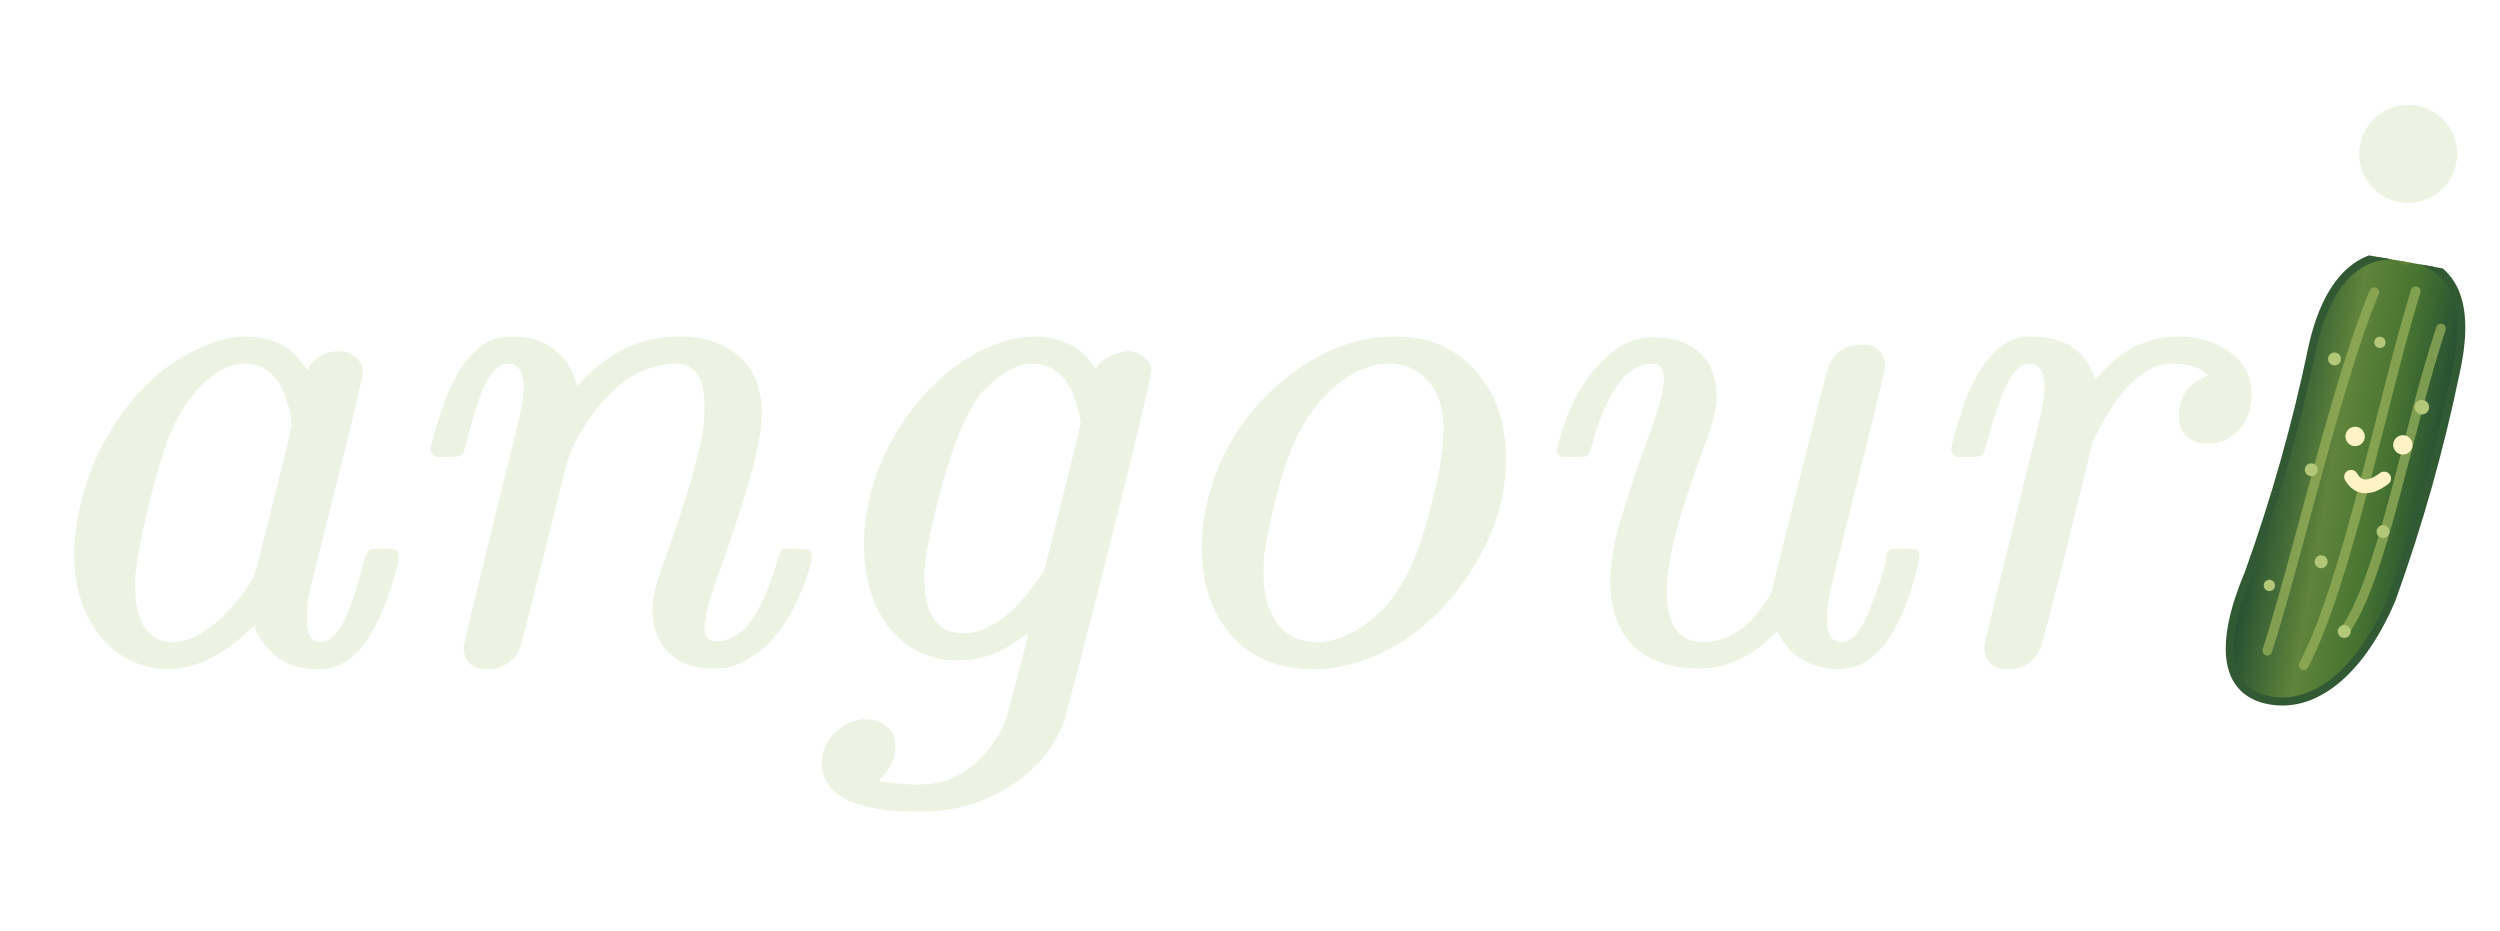
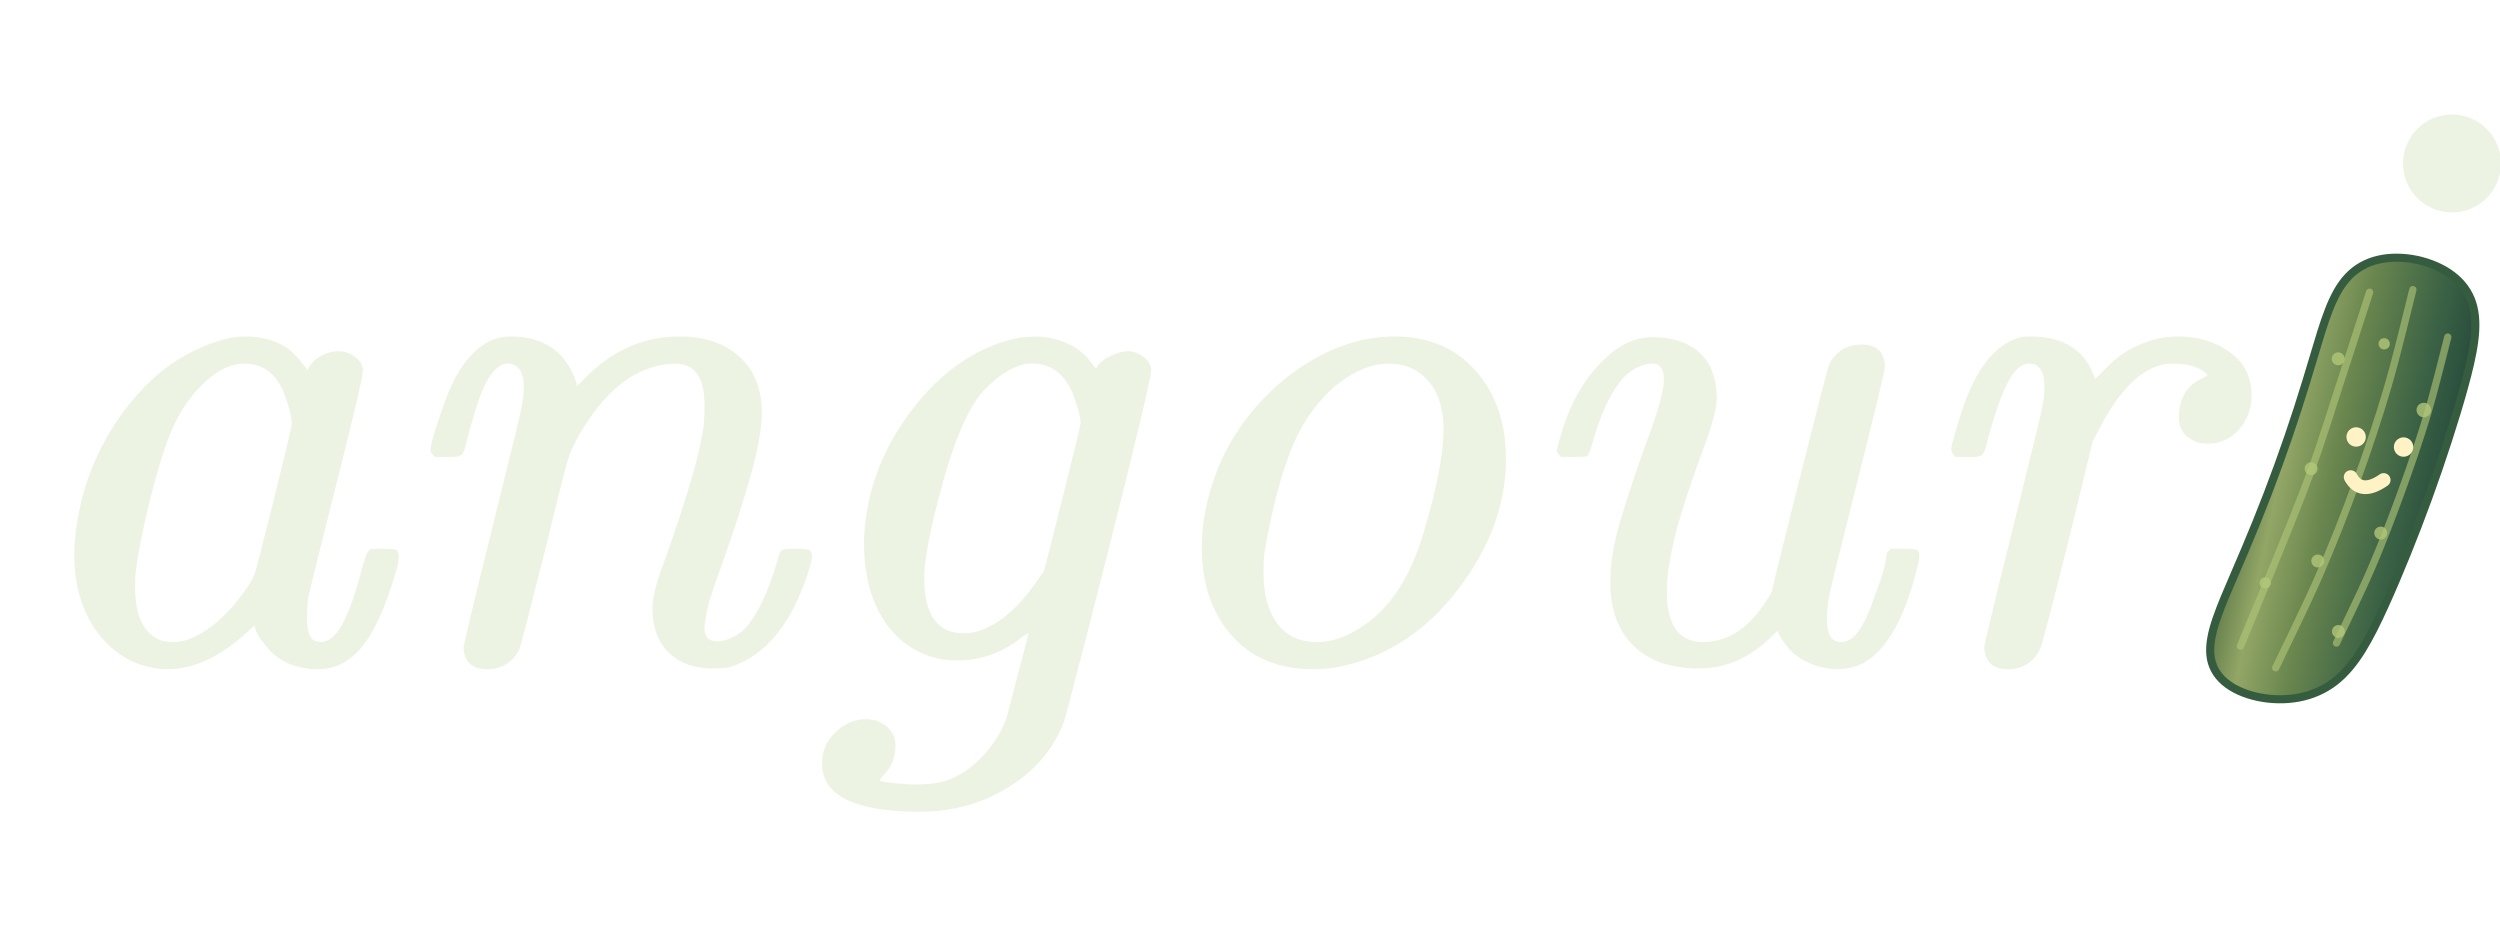
<svg xmlns="http://www.w3.org/2000/svg" viewBox="0 0 102.094 38" role="img" aria-labelledby="title">
-   <defs>
-     <clipPath id="logo-tip">
-       <rect x="0" y="8.96" width="64" height="55.04" />
-     </clipPath>
-   </defs>
  <path d="M13.830 14.340Q14.190 14.340 14.505 14.580Q14.820 14.820 14.820 15.150Q14.820 15.480 13.755 19.695Q12.690 23.910 12.600 24.360Q12.540 24.600 12.540 25.260Q12.540 26.130 12.930 26.190Q13.320 26.310 13.680 25.920Q14.250 25.320 14.820 23.070Q15 22.470 15.120 22.440Q15.210 22.410 15.480 22.410L15.630 22.410Q16.140 22.410 16.200 22.470Q16.350 22.590 16.230 23.130Q15.510 25.710 14.580 26.640Q13.890 27.330 13.020 27.330Q11.580 27.330 10.830 26.340Q10.410 25.830 10.410 25.560L10.380 25.560Q10.350 25.590 10.260 25.665Q10.170 25.740 10.110 25.800Q8.460 27.330 6.840 27.330Q6.300 27.330 5.760 27.150Q4.530 26.730 3.780 25.530Q3.030 24.330 3.030 22.620Q3.030 21.720 3.330 20.430Q3.840 18.420 5.085 16.755Q6.330 15.090 7.950 14.310Q9.150 13.740 9.990 13.740Q11.100 13.740 11.820 14.280Q12.090 14.490 12.570 15.120Q12.660 14.820 13.035 14.580Q13.410 14.340 13.830 14.340M11.640 16.170Q11.160 14.850 9.990 14.850Q9.060 14.850 8.130 15.840Q7.470 16.530 7.035 17.520Q6.600 18.510 6.090 20.550Q5.520 22.950 5.520 23.760L5.520 24Q5.520 25.410 6.210 25.950Q6.540 26.220 7.050 26.220Q7.620 26.220 8.220 25.860Q9.090 25.350 9.900 24.270Q10.290 23.730 10.395 23.445Q10.500 23.160 11.160 20.490Q11.910 17.490 11.910 17.310Q11.910 16.920 11.640 16.170M28.770 16.530Q28.770 14.850 27.570 14.850Q27.330 14.850 27.180 14.880Q25.170 15.150 23.670 17.730Q23.340 18.300 23.190 18.780Q23.040 19.260 22.260 22.470Q21.300 26.280 21.210 26.520Q20.790 27.330 19.890 27.330Q18.990 27.330 18.930 26.460Q18.930 26.280 20.115 21.510Q21.300 16.740 21.300 16.620Q21.390 16.200 21.390 15.840Q21.390 14.850 20.730 14.850Q20.220 14.850 19.770 15.780Q19.440 16.500 18.960 18.390Q18.930 18.450 18.900 18.510Q18.840 18.660 18.450 18.660Q18.330 18.660 18.270 18.660L17.760 18.660Q17.580 18.480 17.580 18.390Q17.580 18.060 18.060 16.710Q18.570 15.180 19.260 14.490Q19.950 13.740 20.850 13.740Q22.740 13.740 23.430 15.330Q23.490 15.510 23.550 15.660L23.550 15.780L23.940 15.390Q25.590 13.740 27.750 13.740Q29.280 13.740 30.195 14.565Q31.110 15.390 31.110 16.860Q31.110 17.700 30.750 19.080Q30.270 20.850 29.400 23.280Q28.890 24.660 28.830 25.170Q28.770 25.530 28.770 25.650Q28.770 26.190 29.280 26.190Q29.820 26.190 30.390 25.710Q31.170 24.870 31.740 22.920Q31.830 22.560 31.905 22.485Q31.980 22.410 32.310 22.410L32.490 22.410Q33 22.410 33.060 22.470Q33.240 22.590 33.090 23.100Q32.070 26.520 29.820 27.240Q29.580 27.300 29.100 27.300Q27.960 27.300 27.300 26.640Q26.640 25.980 26.640 24.840Q26.640 24.210 27.120 22.950Q28.470 19.170 28.710 17.550Q28.770 17.280 28.770 16.530M35.370 29.370Q35.850 29.370 36.210 29.670Q36.570 29.970 36.570 30.450Q36.570 31.170 36.060 31.680Q35.880 31.890 35.940 31.890Q36.180 31.980 37.290 32.040Q38.190 32.040 38.700 31.860Q39.450 31.590 40.110 30.900Q40.770 30.210 41.100 29.340Q41.130 29.220 41.355 28.365Q41.580 27.510 41.790 26.700Q42 25.890 42 25.860L41.970 25.860Q41.940 25.890 41.895 25.920Q41.850 25.950 41.790 25.980Q40.560 26.970 39.120 26.970Q38.580 26.970 38.250 26.880Q36.840 26.520 36.060 25.275Q35.280 24.030 35.280 22.110Q35.370 19.560 36.765 17.415Q38.160 15.270 40.080 14.310Q41.040 13.860 41.790 13.770Q41.850 13.770 42.060 13.755Q42.270 13.740 42.420 13.740Q43.860 13.860 44.550 14.790L44.760 15.060Q44.790 15.030 44.790 15Q44.910 14.760 45.330 14.550Q45.750 14.340 46.110 14.340Q46.440 14.370 46.725 14.595Q47.010 14.820 47.010 15.120Q47.010 15.420 46.140 18.960Q45.270 22.500 44.400 25.860Q43.530 29.220 43.500 29.310Q43.380 29.760 42.960 30.450Q42.180 31.650 40.740 32.400Q39.300 33.150 37.560 33.150Q33.570 33.150 33.570 31.170Q33.570 30.420 34.125 29.895Q34.680 29.370 35.370 29.370M37.740 23.550Q37.740 25.860 39.330 25.860Q39.690 25.860 39.960 25.770Q41.190 25.380 42.300 23.790Q42.600 23.370 42.630 23.340Q42.660 23.250 43.395 20.310Q44.130 17.370 44.130 17.280Q44.130 17.010 43.920 16.380Q43.440 14.850 42.150 14.850Q41.910 14.850 41.790 14.880Q40.920 15.120 40.080 16.050Q39.120 17.220 38.310 20.430Q37.770 22.500 37.740 23.550M52.500 15.450Q54.660 13.740 56.970 13.740Q59.010 13.740 60.255 15.135Q61.500 16.530 61.500 18.750Q61.500 21.510 59.550 24.060Q57.600 26.610 54.780 27.210Q54.300 27.330 53.640 27.330Q51.510 27.330 50.295 25.950Q49.080 24.570 49.080 22.350Q49.080 21.540 49.230 20.820Q49.890 17.580 52.500 15.450M51.600 23.430Q51.600 24.690 52.155 25.455Q52.710 26.220 53.790 26.220Q54.690 26.220 55.620 25.590Q57.300 24.510 58.110 21.840Q58.950 19.050 58.950 17.550Q58.950 16.170 58.230 15.450Q57.630 14.850 56.730 14.850Q56.640 14.850 56.490 14.865Q56.340 14.880 56.280 14.880Q55.230 15.090 54.300 15.975Q53.370 16.860 52.800 18.180Q52.080 19.920 51.630 22.620Q51.600 22.860 51.600 23.430M69.390 27.300Q67.650 27.300 66.705 26.370Q65.760 25.440 65.760 23.760Q65.760 22.680 66.150 21.330Q66.630 19.740 67.260 18Q67.950 16.170 67.950 15.510Q67.950 14.850 67.500 14.850Q66.870 14.850 66.300 15.420Q65.550 16.260 65.040 18.060Q64.920 18.540 64.800 18.630Q64.770 18.660 64.230 18.660L63.750 18.660Q63.600 18.510 63.585 18.435Q63.570 18.360 63.690 17.940Q64.260 15.870 65.490 14.700Q66.420 13.770 67.470 13.770Q68.730 13.770 69.420 14.415Q70.110 15.060 70.110 16.290Q70.080 16.950 69.570 18.300Q68.490 21.240 68.250 22.590Q68.070 23.460 68.070 24.150Q68.070 26.220 69.540 26.220Q70.890 26.220 71.880 24.900Q72.390 24.210 72.390 24.030Q72.390 23.940 73.500 19.515Q74.610 15.090 74.700 14.880Q75.120 14.070 76.020 14.070Q76.920 14.070 76.980 14.940Q76.980 15.180 75.855 19.650Q74.730 24.120 74.700 24.330Q74.610 24.780 74.610 25.320Q74.610 26.190 75.150 26.220Q75.480 26.220 75.690 26.010Q76.140 25.590 76.530 24.420Q77.040 23.100 77.040 22.620Q77.040 22.590 77.220 22.410L77.730 22.410Q78.240 22.410 78.300 22.470Q78.480 22.590 78.270 23.280Q77.520 26.280 76.080 27.090Q75.600 27.330 74.940 27.330Q73.770 27.240 73.080 26.520Q72.690 26.070 72.600 25.770Q72.570 25.770 72.240 26.100Q70.950 27.300 69.390 27.300M80.370 18.660L79.860 18.660Q79.680 18.480 79.680 18.330Q79.740 17.970 80.100 16.830Q80.970 14.160 82.530 13.770Q82.650 13.740 82.920 13.740Q84.990 13.740 85.560 15.480L85.920 15.120Q86.730 14.250 87.720 13.950Q88.260 13.740 88.950 13.740Q90.180 13.740 91.065 14.385Q91.950 15.030 91.950 16.140Q91.950 16.950 91.440 17.535Q90.930 18.120 90.150 18.120Q89.670 18.120 89.325 17.835Q88.980 17.550 88.980 17.070Q88.980 15.870 89.940 15.450Q90.150 15.360 90.150 15.300Q89.700 14.850 88.770 14.850Q88.500 14.850 88.380 14.880Q86.940 15.150 85.710 17.550L85.470 18L84.450 22.170Q83.430 26.250 83.310 26.520Q82.890 27.330 81.990 27.330Q81.090 27.330 81.030 26.460Q81.030 26.280 82.215 21.510Q83.400 16.740 83.400 16.620Q83.490 16.200 83.490 15.840Q83.490 14.850 82.890 14.850Q82.650 14.850 82.500 14.970Q81.810 15.420 81.060 18.390Q81.030 18.450 81 18.510Q80.940 18.660 80.550 18.660Q80.430 18.660 80.370 18.660" fill="#edf3e2" />
-   <g transform="translate(95.59375 19) matrix(0.984808, 0.173648, -0.173648, 0.984808, 0, 0) translate(-6.5 -16)">
+   <g transform="translate(95.59375 19) matrix(0.978148, 0.207912, -0.207912, 0.978148, 0, 0) translate(-6.5 -16)">
    <g transform="translate(-5 4) scale(0.375 0.375)">
-       <g clip-path="url(#logo-tip)">
-         <defs>
-           <linearGradient id="skin">
-             <stop stop-color="#244f32" />
-             <stop offset=".4" stop-color="#60843b" />
-             <stop offset=".7" stop-color="#477431" />
-             <stop offset="1" stop-color="#254f32" />
-           </linearGradient>
-         </defs>
-         <g transform="translate(24 4) scale(.88)">
-           <path data-body-frame="2 5 19 57" data-body-bend="-8" d="M11 5C5 5 1.94 10 1.58 18Q1.16 32.5-1.34 47C-3.4 56-2 62 4 62C10 62 14.6 56 16.66 47Q19.16 32.5 19.58 18C19.96 9 17 5 11 5Z" fill="url(#skin)" stroke="#315934" />
-           <path d="M7.94 10C5.37 21 4.25 44 2.6 56M12.96 9C11.29 22 10.86 46 7.34 57M16.84 13C14.91 26 15.06 45 11.56 52" fill="none" stroke="#9bb45c" stroke-width="1.2" stroke-linecap="round" opacity=".7" />
-           <path d="M11 5 10 0m0 1c5-7 10-4 7-1" fill="none" stroke="#64813a" stroke-width="2" stroke-linecap="round" />
-           <g fill="#b2c778">
-             <circle cx="4.52" cy="19" r=".8" />
-             <circle cx="9.7" cy="16" r=".7" />
-             <circle cx="16.2" cy="23" r=".9" />
-             <circle cx="4.07" cy="33" r=".8" />
-             <circle cx="14.15" cy="39" r=".8" />
-             <circle cx="7.25" cy="44" r=".8" />
-             <circle cx="1.45" cy="48" r=".7" />
-             <circle cx="11.56" cy="52" r=".8" />
-           </g>
-           <g fill="#fff3c6">
-             <circle cx="8.7" cy="28" r="1.2" />
-             <circle cx="14.7" cy="28" r="1.2" />
-           </g>
-           <path d="M9.07 33Q10.78 35 13.14 32.5" fill="none" stroke="#fff3c6" stroke-width="1.7" stroke-linecap="round" />
+       <defs>
+         <linearGradient id="brand-cucumber-skin">
+           <stop stop-color="#667f4d" />
+           <stop offset=".17" stop-color="#92a666" />
+           <stop offset=".42" stop-color="#6b874f" />
+           <stop offset=".78" stop-color="#3c6345" />
+           <stop offset="1" stop-color="#294d3d" />
+         </linearGradient>
+       </defs>
+       <g transform="translate(24 4) scale(.88)">
+         <path data-body-frame="2 5 19 57" data-body-bend="-8" d="M11.5 5C13.158 5 14.808 5.327 16.173 5.971C17.538 6.615 18.609 7.575 19.319 8.818C20.028 10.062 20.385 11.589 20.527 13.347C20.669 15.106 20.61 17.096 20.481 19.25C20.353 21.404 20.151 23.721 19.901 26.124C19.652 28.526 19.349 31.013 19 33.5C18.651 35.987 18.255 38.474 17.831 40.876C17.406 43.279 16.957 45.596 16.481 47.75C16.005 49.904 15.505 51.894 14.87 53.653C14.234 55.411 13.449 56.938 12.39 58.182C11.332 59.425 9.991 60.385 8.446 61.029C6.9 61.673 5.158 62 3.5 62C1.842 62 0.285 61.673 -0.905 61.029C-2.096 60.385 -2.912 59.425 -3.319 58.182C-3.726 56.938 -3.734 55.411 -3.527 53.653C-3.319 51.894 -2.912 49.904 -2.481 47.75C-2.05 45.596 -1.593 43.279 -1.169 40.876C-0.745 38.474 -0.349 35.987 0 33.5C0.349 31.013 0.651 28.526 0.901 26.124C1.152 23.721 1.345 21.404 1.519 19.25C1.692 17.096 1.844 15.106 2.13 13.347C2.416 11.589 2.853 10.062 3.61 8.818C4.366 7.575 5.451 6.615 6.822 5.971C8.194 5.327 9.842 5 11.5 5Z" fill="url(#brand-cucumber-skin)" stroke="#365c40" />
+         <path d="M6.605 10.13C6.405 12.054 5.816 17.825 5.403 21.672C4.99 25.52 4.66 29.368 4.125 33.215C3.59 37.063 2.869 40.91 2.195 44.758C1.52 48.605 0.432 54.376 0.08 56.3M11.778 8.705C11.689 10.759 11.56 16.922 11.247 21.031C10.934 25.14 10.474 29.249 9.9 33.358C9.326 37.466 8.638 41.575 7.804 45.684C6.971 49.792 5.383 55.956 4.899 58.01M17.222 13.55C17.141 15.212 17.008 20.2 16.734 23.525C16.461 26.85 16.047 30.175 15.58 33.5C15.113 36.825 14.594 40.15 13.934 43.475C13.275 46.8 12.008 51.787 11.622 53.45" fill="none" stroke="#b0c577" stroke-width=".9" stroke-linecap="round" opacity=".62" />
+         <g fill="#b2c778" opacity=".8">
+           <circle cx="4.52" cy="19" r=".8" />
+           <circle cx="9.7" cy="16" r=".7" />
+           <circle cx="16.2" cy="23" r=".9" />
+           <circle cx="4.07" cy="33" r=".8" />
+           <circle cx="14.15" cy="39" r=".8" />
+           <circle cx="7.25" cy="44" r=".8" />
+           <circle cx="1.45" cy="48" r=".7" />
+           <circle cx="11.56" cy="52" r=".8" />
        </g>
+         <g data-cucumber-part="face" fill="#fff3c6">
+           <circle cx="8.7" cy="28" r="1.2" />
+           <circle cx="14.7" cy="28" r="1.2" />
+         </g>
+         <path data-cucumber-part="face" d="M9.07 33Q10.78 35 13.14 32.5" fill="none" stroke="#fff3c6" stroke-width="1.7" stroke-linecap="round" />
      </g>
    </g>
-     <ellipse cx="7" cy="3" rx="2" ry="2" fill="#edf3e2" />
+     <ellipse cx="8.378" cy="3" rx="2" ry="2" fill="#edf3e2" />
  </g>
</svg>
